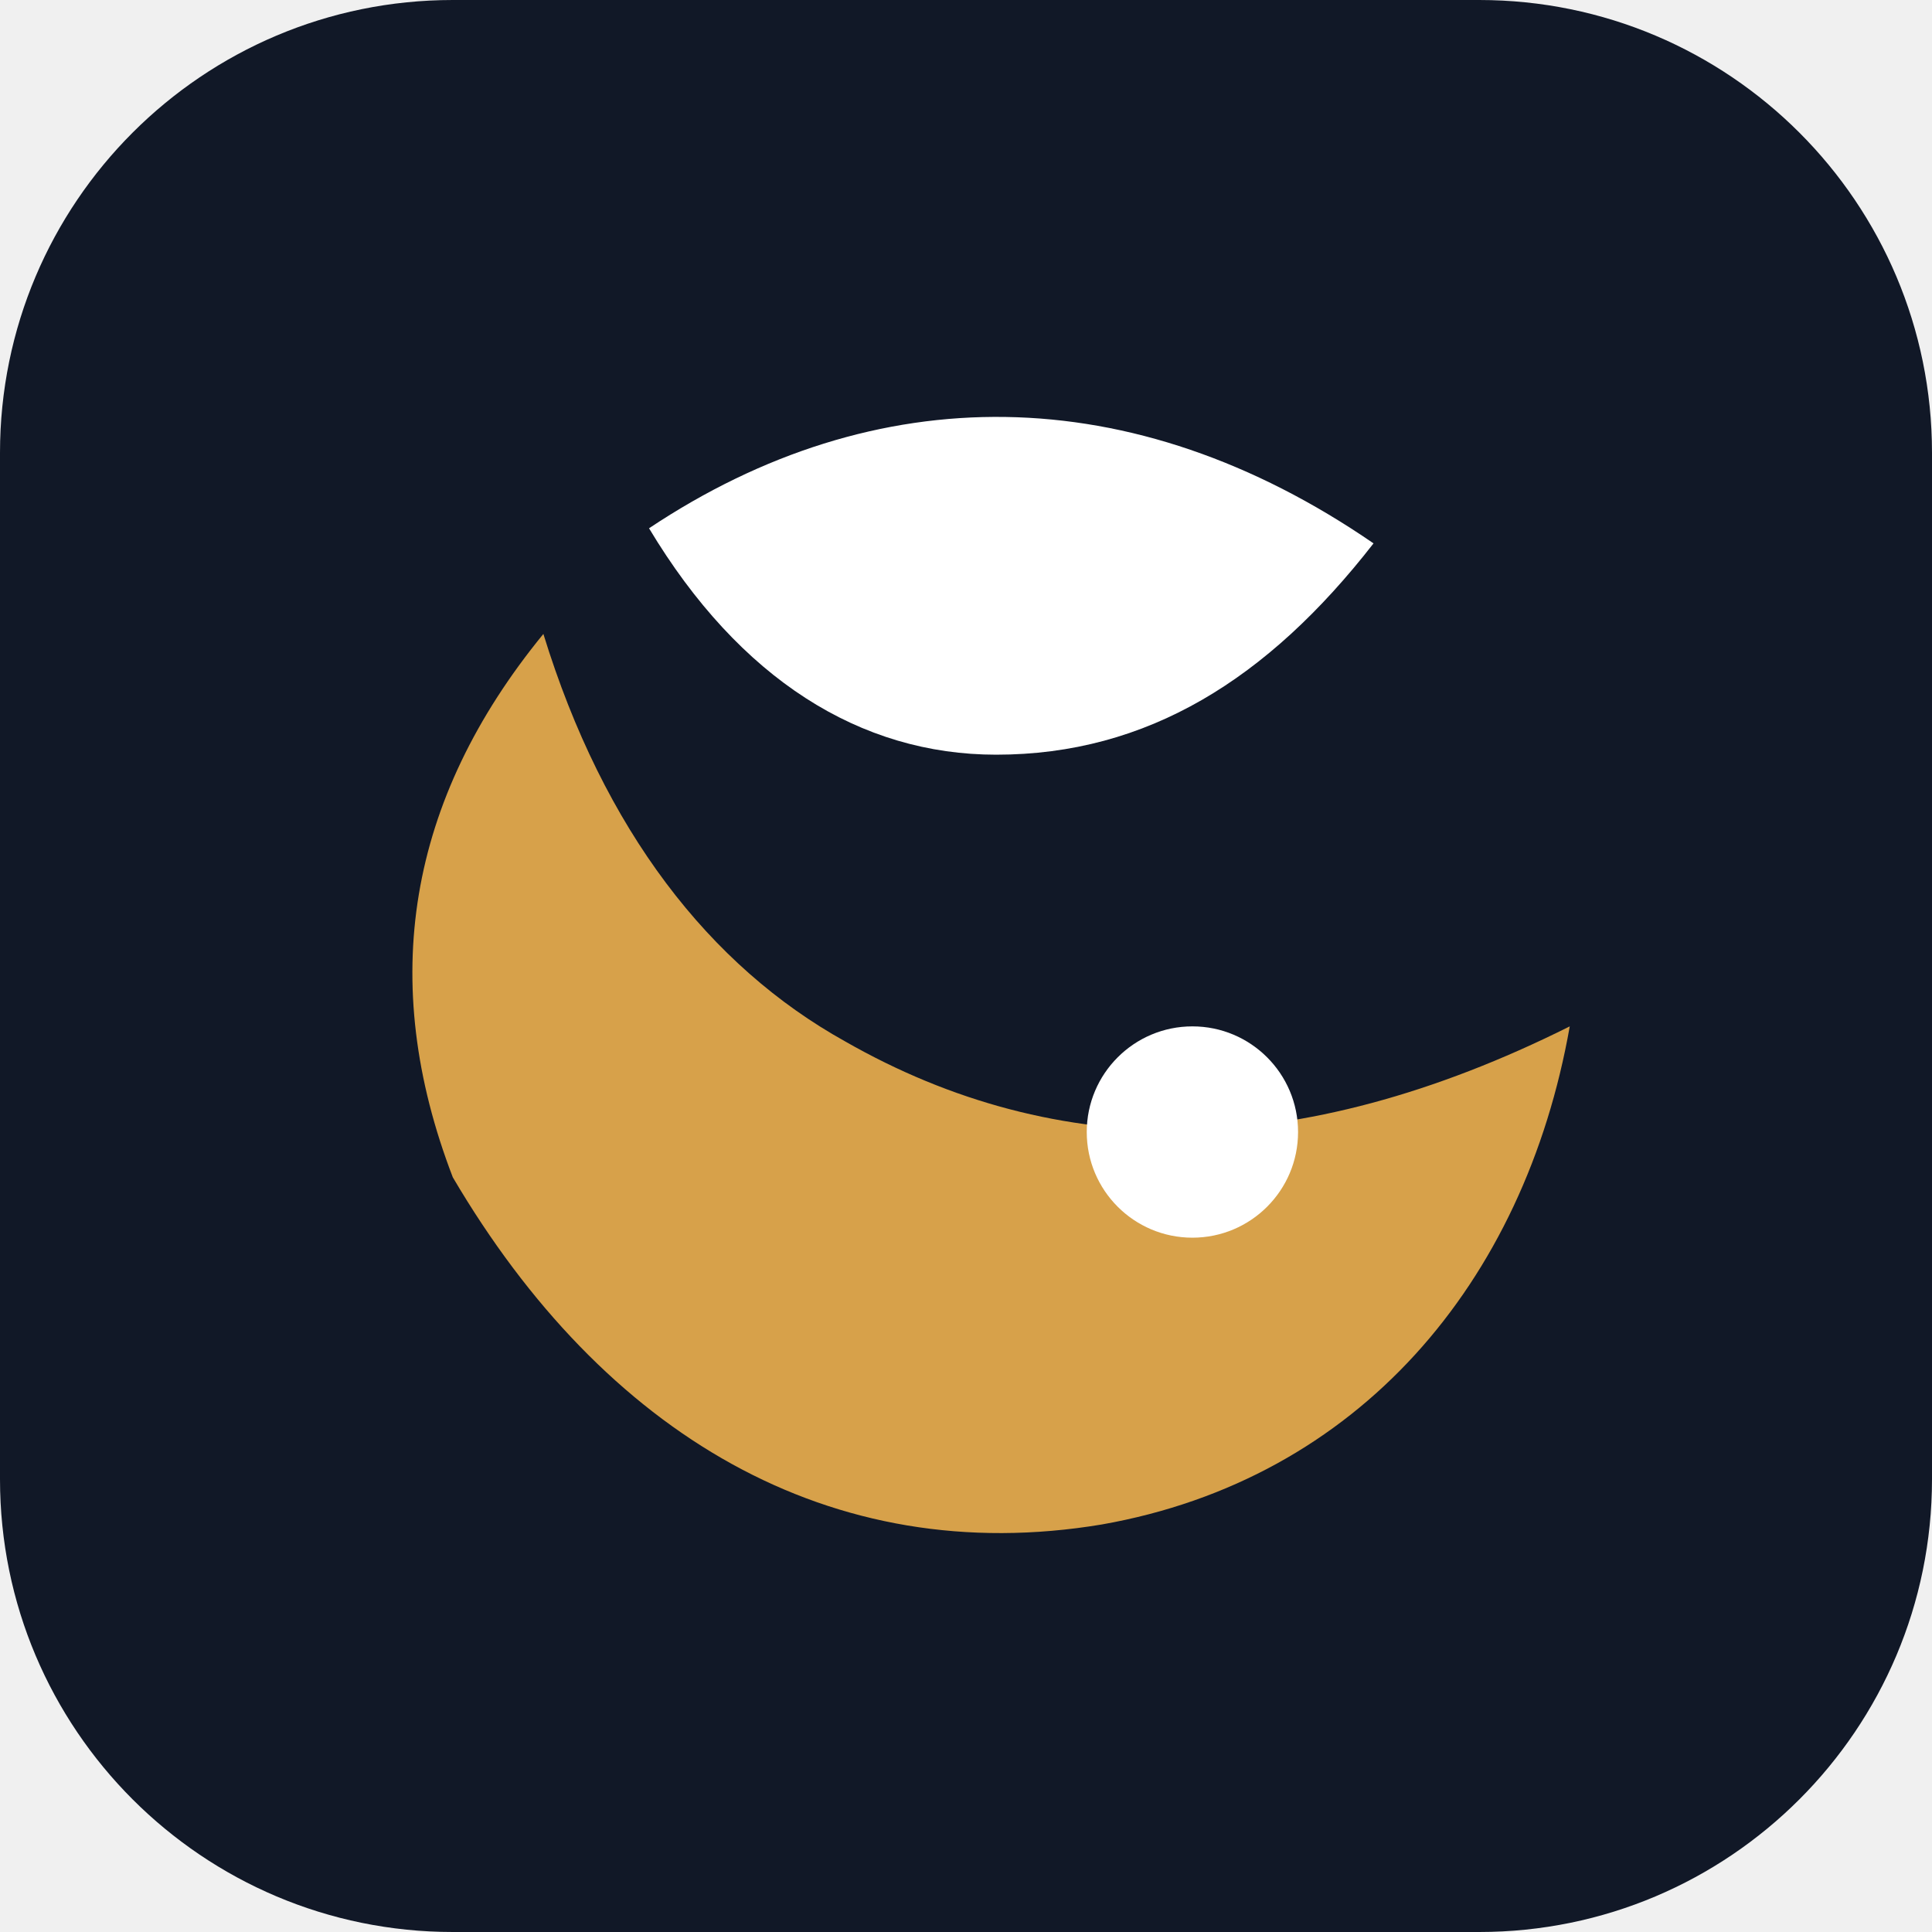
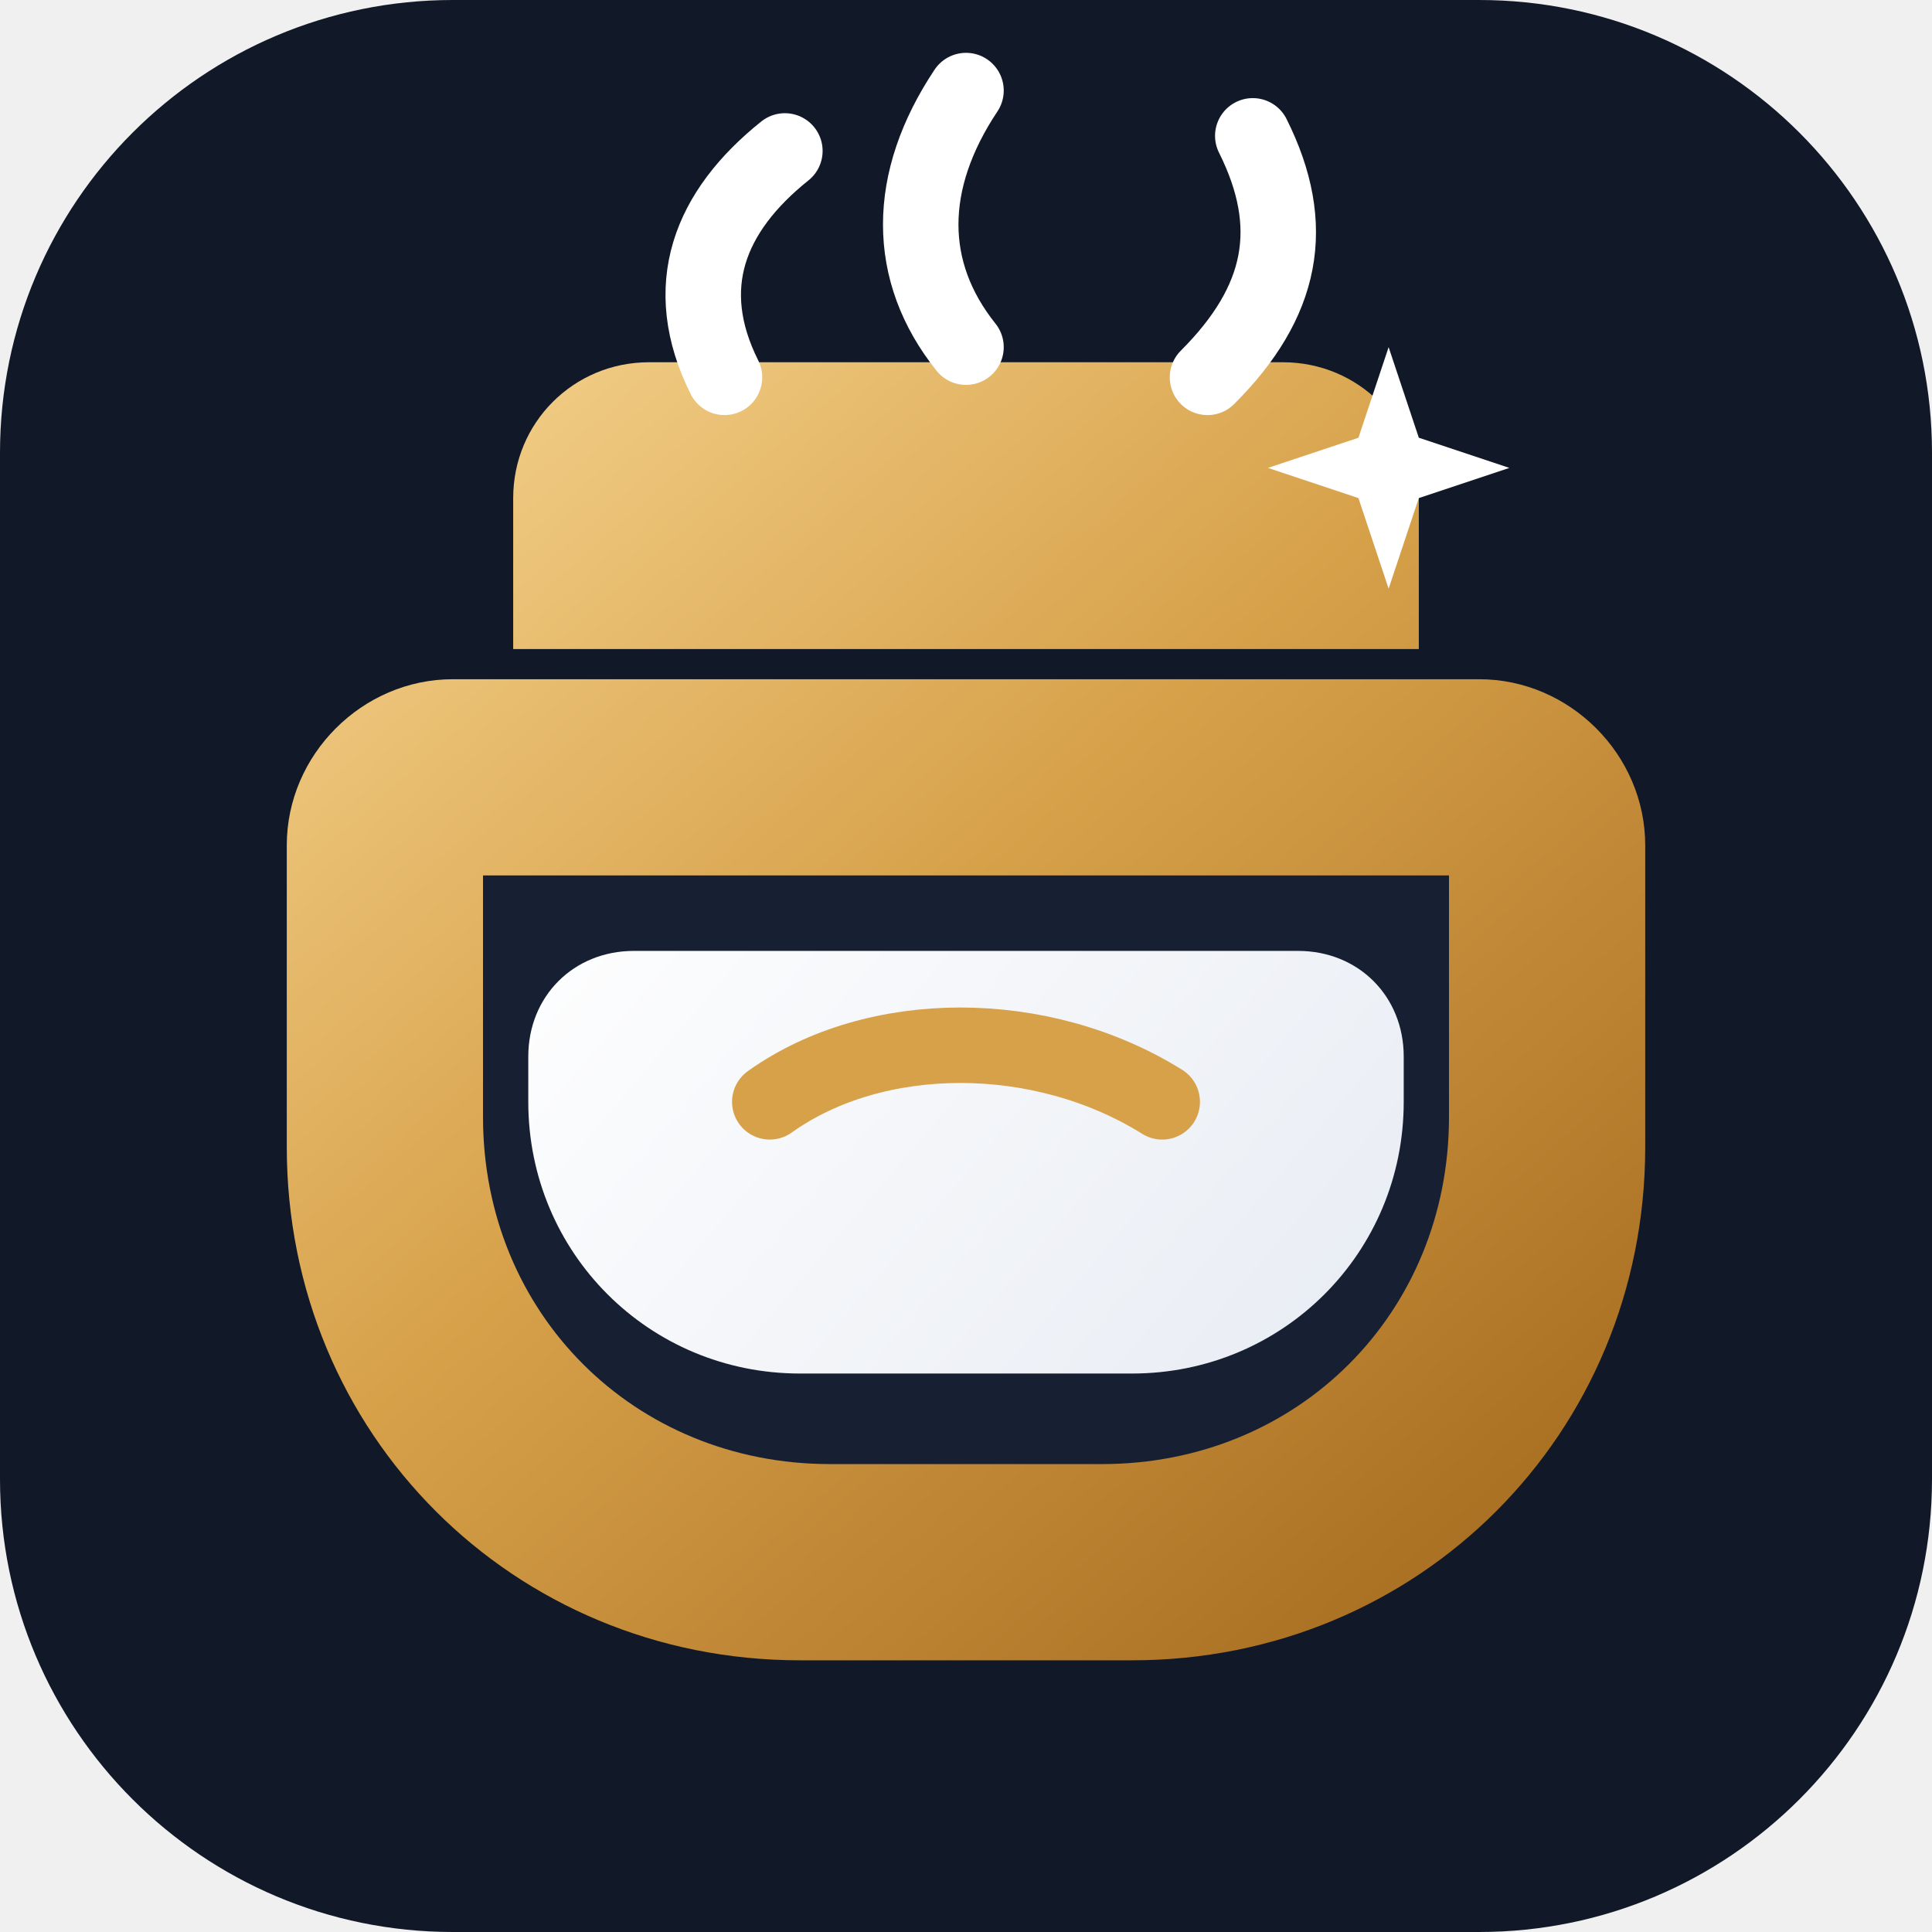
- <svg xmlns="http://www.w3.org/2000/svg" viewBox="0 0 128 128" role="img" aria-label="Ninja Premium Cookbook">
+ <svg xmlns="http://www.w3.org/2000/svg" viewBox="0 0 128 128" role="img" aria-label="Ninja Premium Cookbook Logo">
+   <defs>
+     <linearGradient id="gold" x1="29" y1="24" x2="99" y2="103" gradientUnits="userSpaceOnUse">
+       <stop offset="0" stop-color="#F3D08A" />
+       <stop offset="0.46" stop-color="#D7A14A" />
+       <stop offset="1" stop-color="#A96F22" />
+     </linearGradient>
+     <linearGradient id="steel" x1="42" y1="48" x2="89" y2="88" gradientUnits="userSpaceOnUse">
+       <stop offset="0" stop-color="#FFFFFF" />
+       <stop offset="1" stop-color="#E9EDF4" />
+     </linearGradient>
+   </defs>
  <rect width="128" height="128" rx="30" fill="#111827" />
-   <path d="M30 78c10 17 25 26 43 23 17-3 28-16 31-33-18 9-34 9-48 1-9-5-16-14-20-27-9 11-11 23-6 36Z" fill="#D7A14A" />
-   <path d="M43 35c15-10 32-10 48 1-7 9-15 14-25 14-9 0-17-5-23-15Z" fill="#fff" />
-   <circle cx="79" cy="75" r="7" fill="#fff" />
+   <path d="M34 33c0-5 4-9 9-9h42c5 0 9 4 9 9v10H34V33Z" fill="url(#gold)" />
+   <path d="M30 45h68c6 0 11 5 11 11v20c0 19-15 34-34 34H53c-19 0-34-15-34-34V56c0-6 5-11 11-11Z" fill="url(#gold)" />
+   <path d="M32 58h64v16c0 13-10 23-23 23H55c-13 0-23-10-23-23V58Z" fill="#172033" />
+   <path d="M42 63h44c4 0 7 3 7 7v3c0 10-8 18-18 18H53c-10 0-18-8-18-18v-3c0-4 3-7 7-7Z" fill="url(#steel)" />
+   <path d="M51 73c7-5 18-5 26 0" fill="none" stroke="#D7A14A" stroke-width="5" stroke-linecap="round" />
+   <path d="M48 25c-3-6-1-11 4-15M64 23c-4-5-4-11 0-17M80 25c5-5 6-10 3-16" fill="none" stroke="#FFFFFF" stroke-width="5" stroke-linecap="round" />
+   <path d="M92 23l2 6 6 2-6 2-2 6-2-6-6-2 6-2 2-6Z" fill="#FFFFFF" />
</svg>
